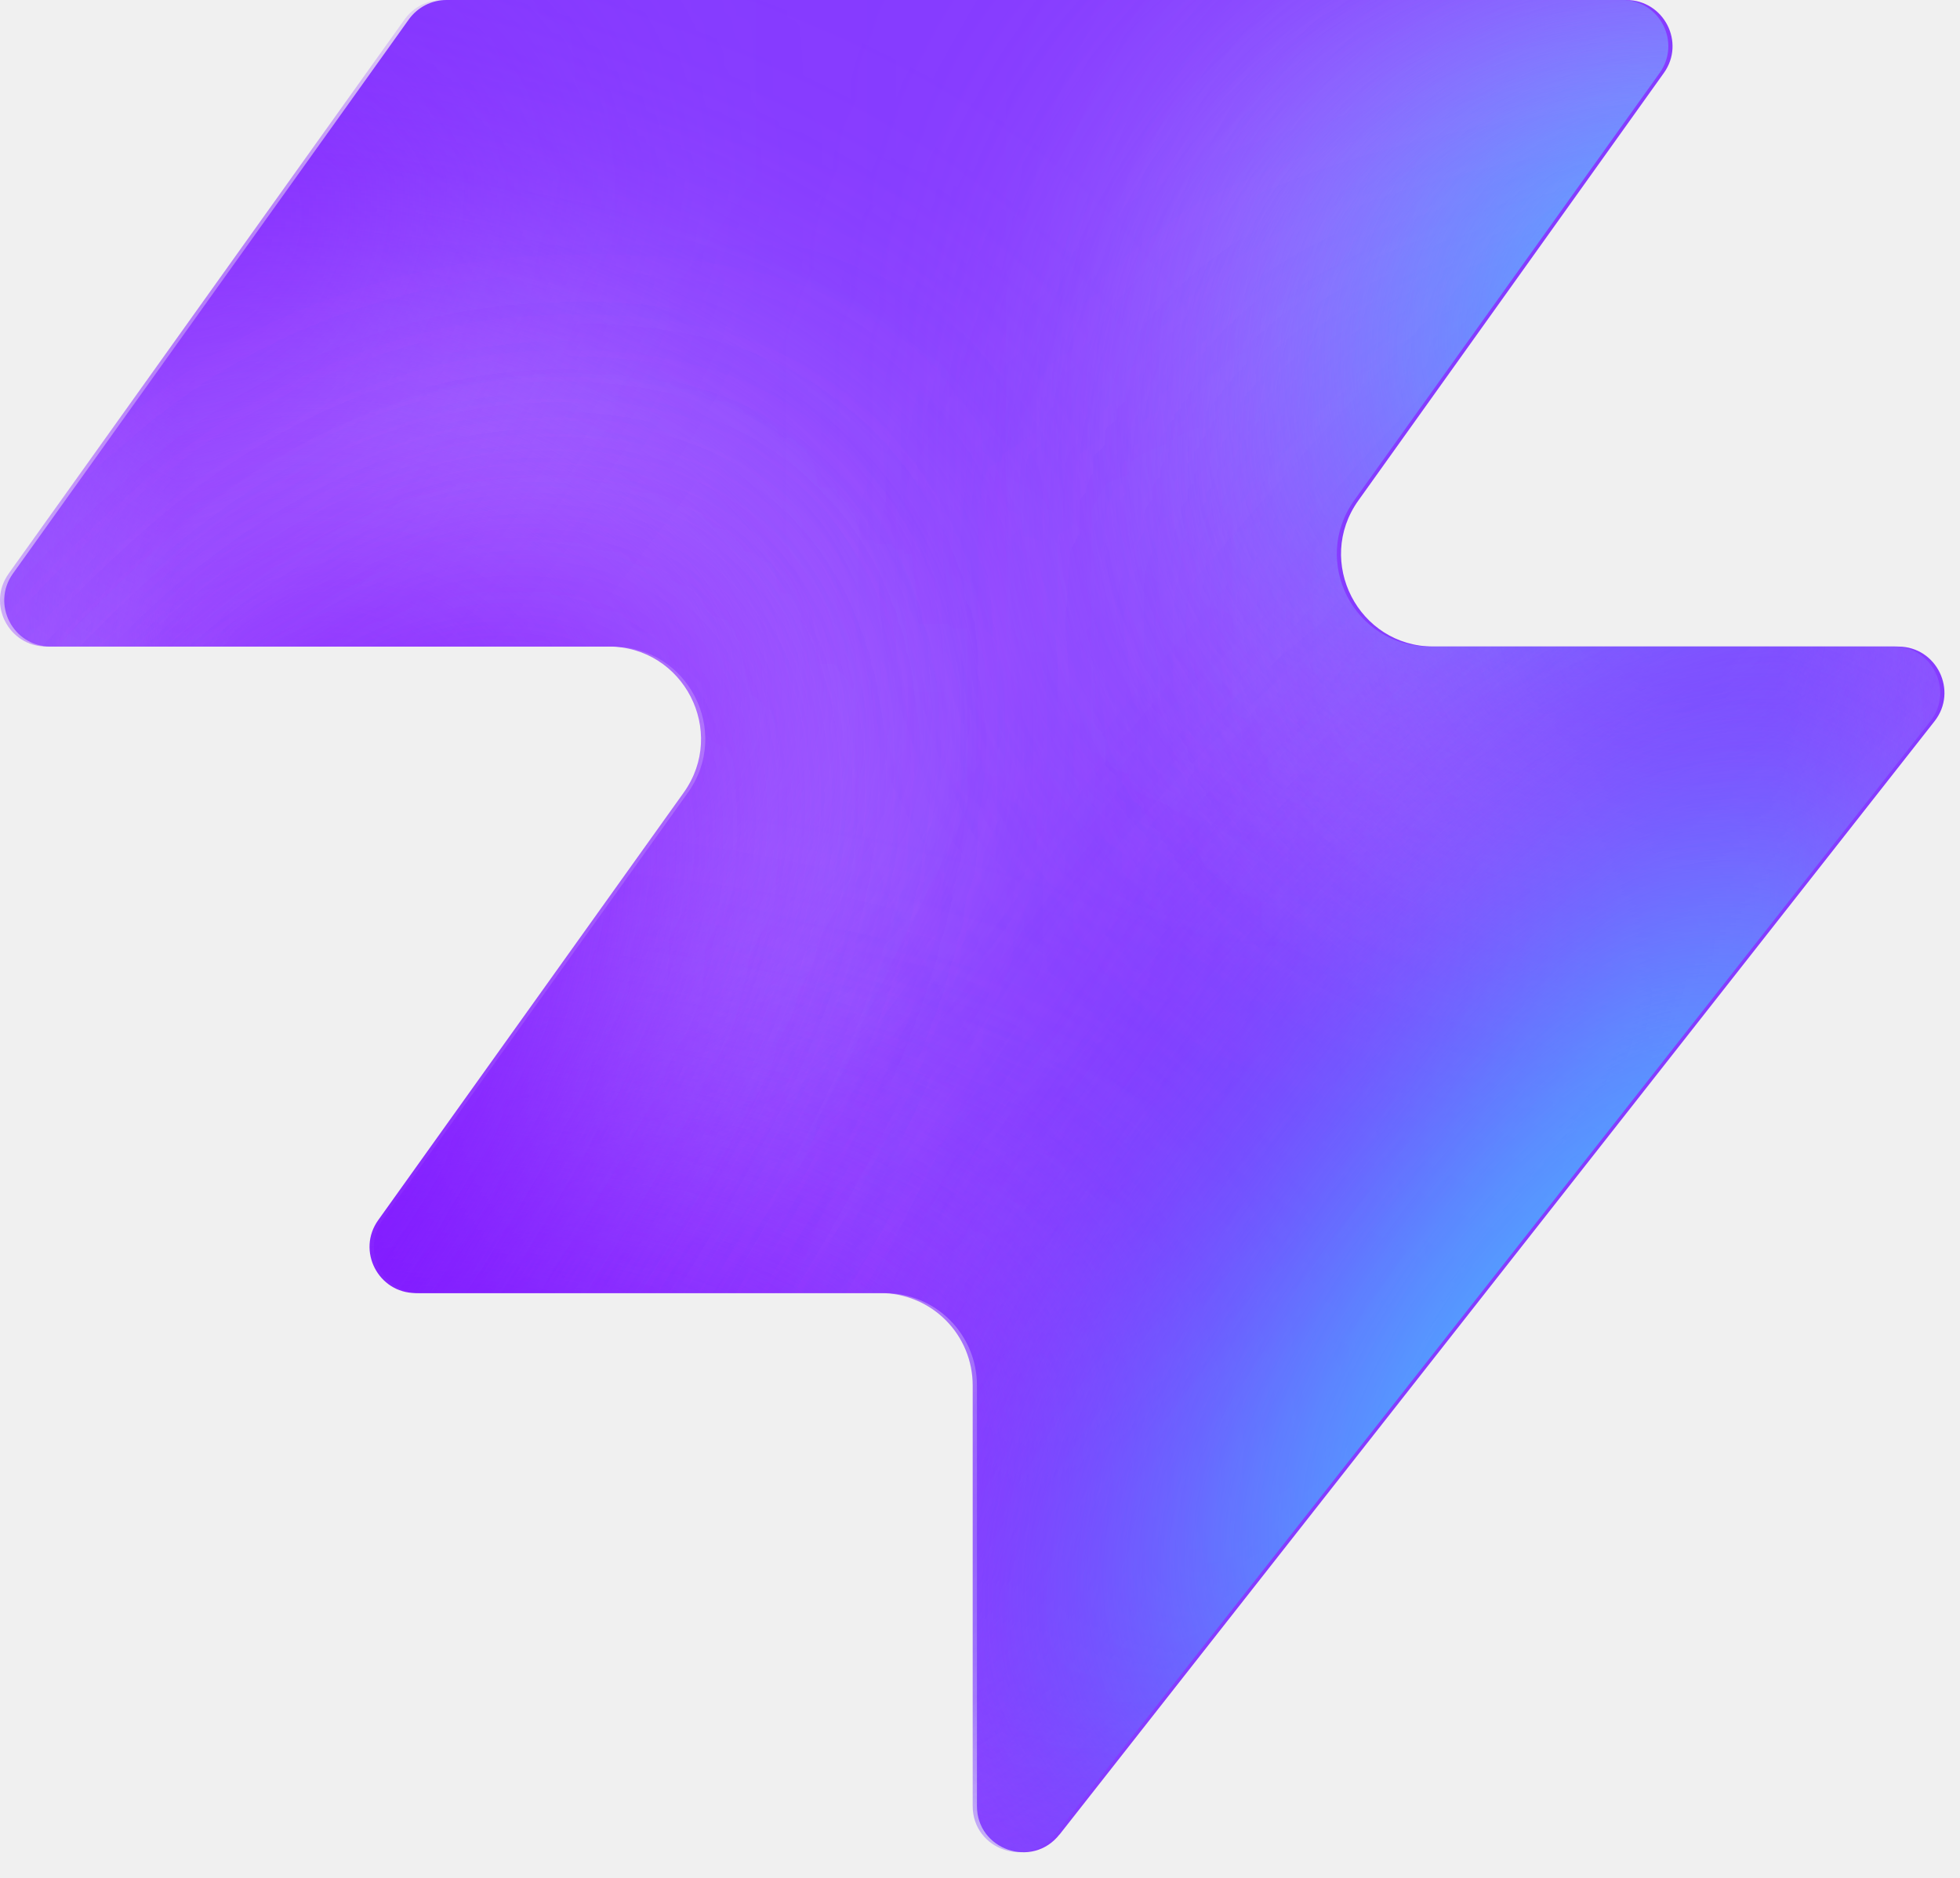
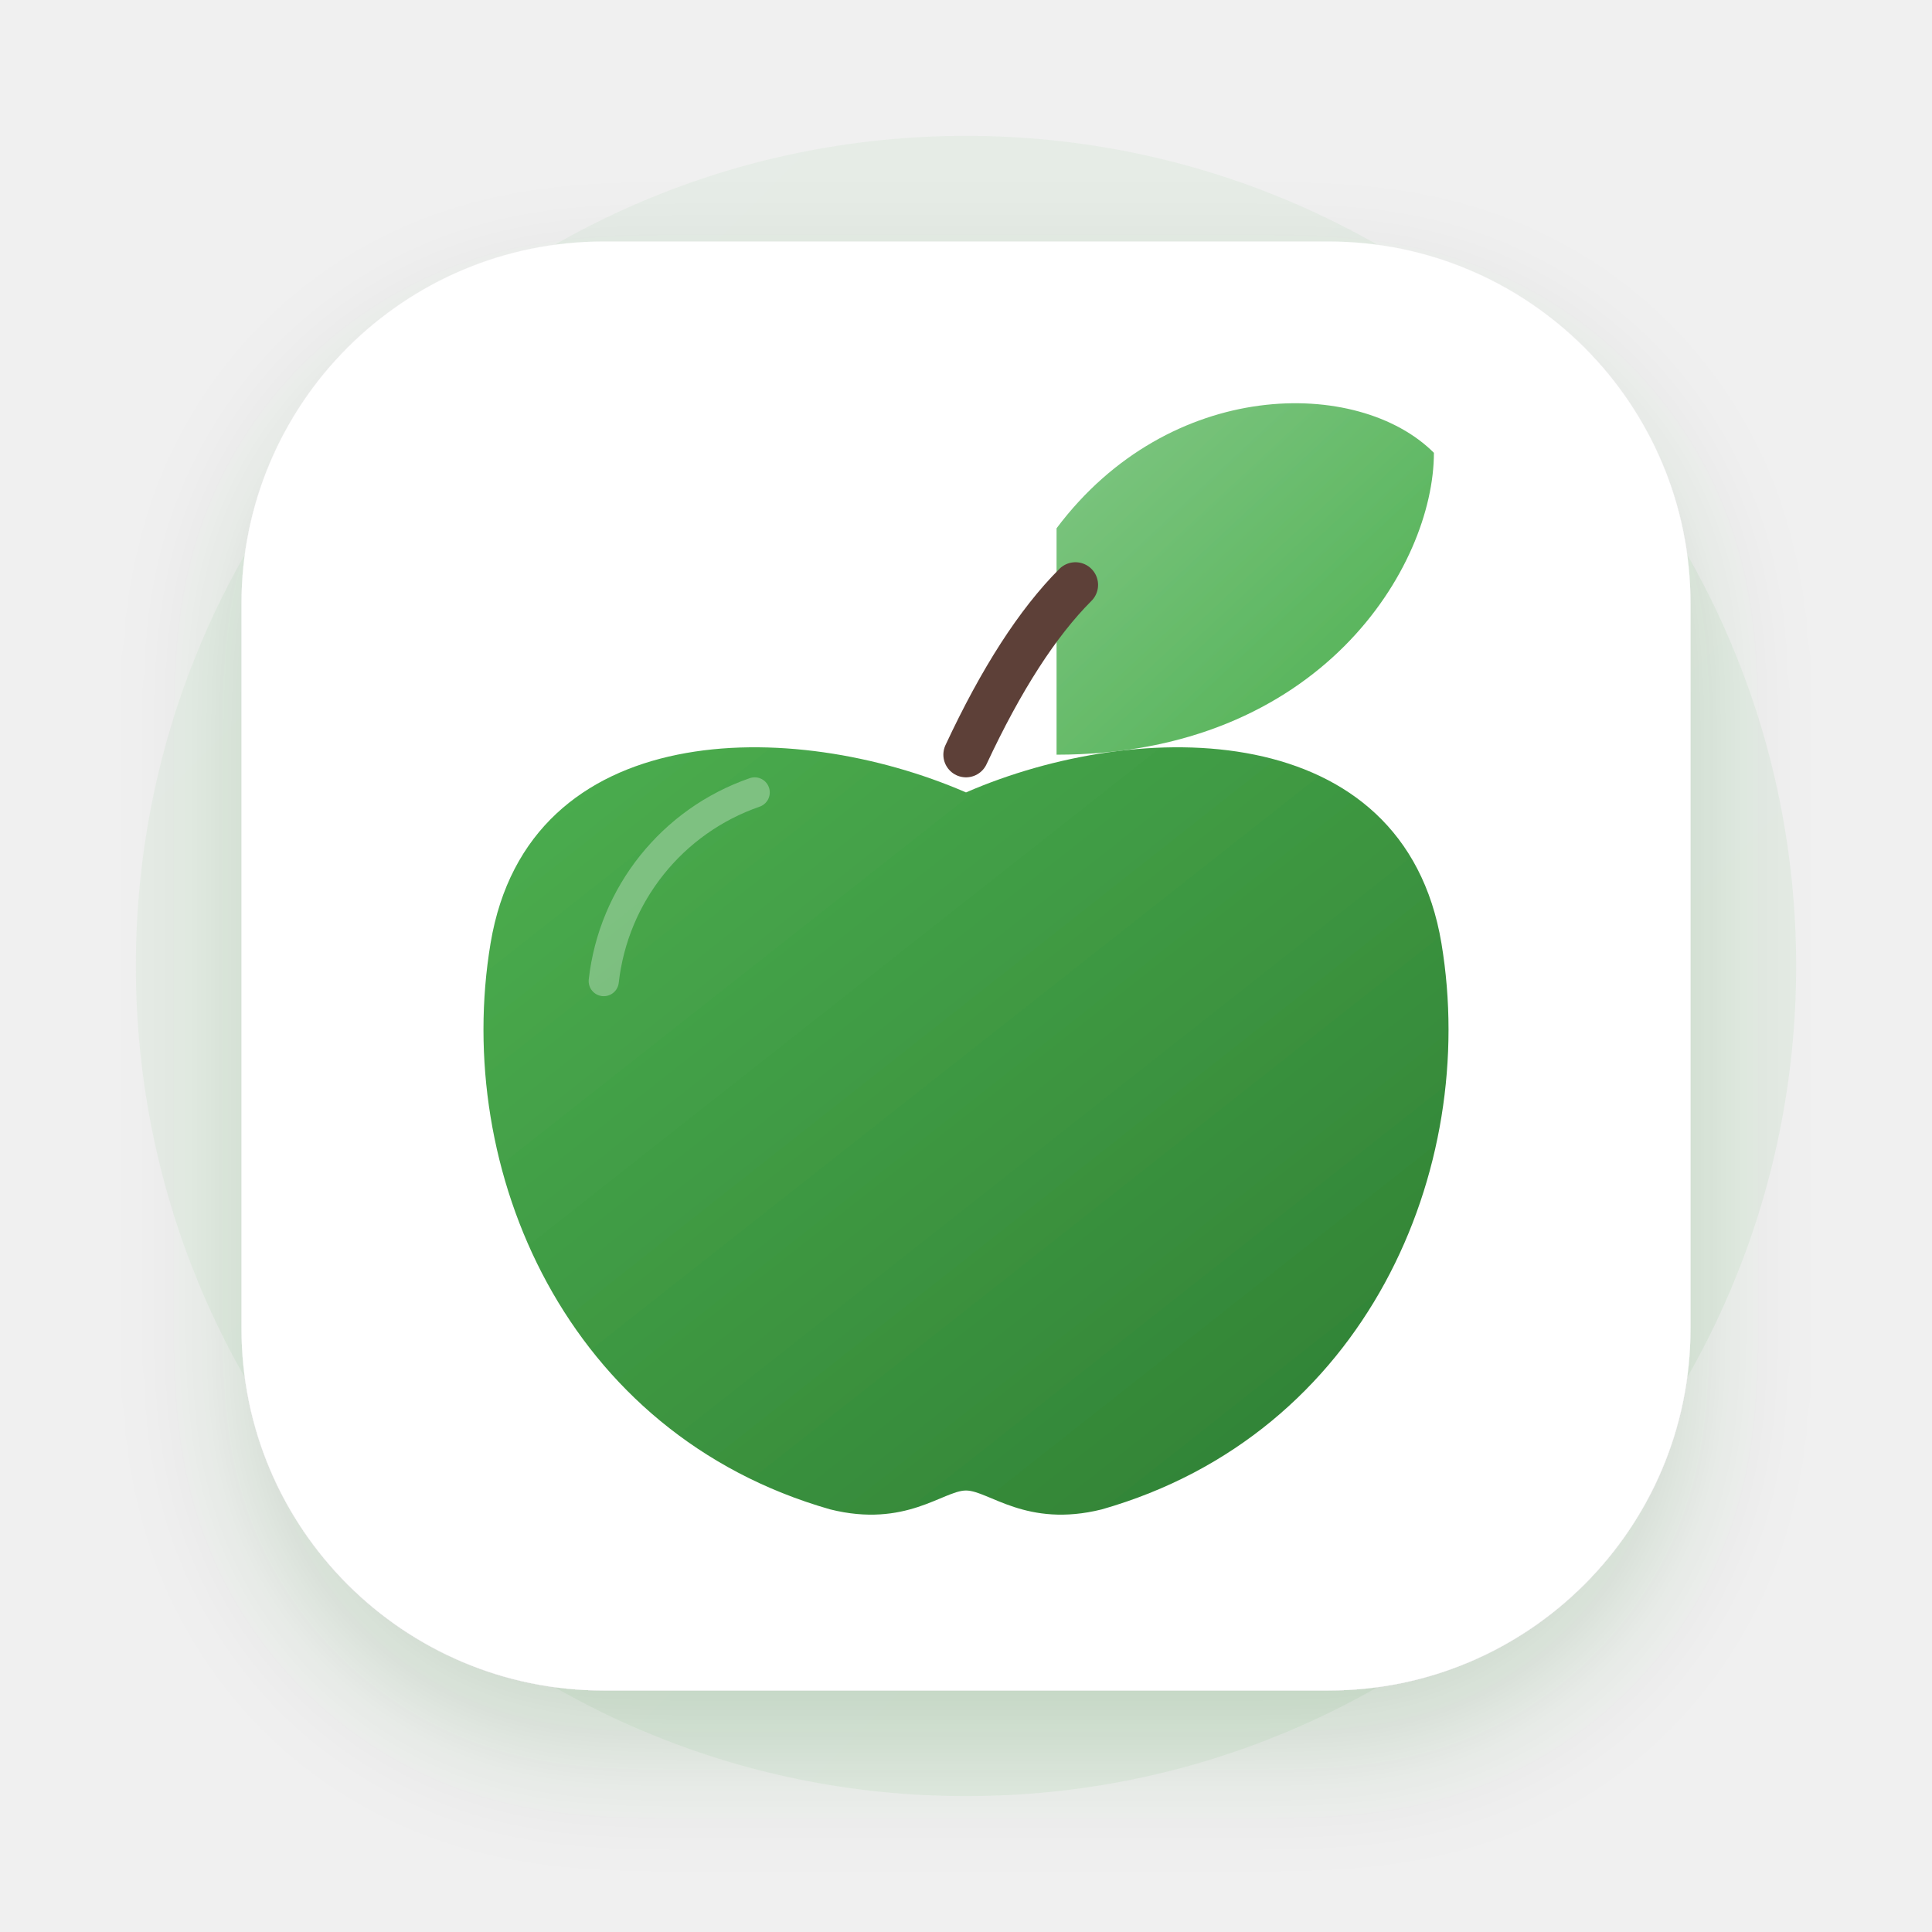
- <svg xmlns="http://www.w3.org/2000/svg" width="48" height="46" fill="none" viewBox="0 0 48 46">
-   <path fill="#863bff" d="M25.946 44.938c-.664.845-2.021.375-2.021-.698V33.937a2.26 2.26 0 0 0-2.262-2.262H10.287c-.92 0-1.456-1.04-.92-1.788l7.48-10.471c1.07-1.497 0-3.578-1.842-3.578H1.237c-.92 0-1.456-1.04-.92-1.788L10.013.474c.214-.297.556-.474.92-.474h28.894c.92 0 1.456 1.04.92 1.788l-7.48 10.471c-1.07 1.498 0 3.579 1.842 3.579h11.377c.943 0 1.473 1.088.89 1.83L25.947 44.94z" style="fill:#863bff;fill:color(display-p3 .525 .23 1);fill-opacity:1" />
-   <mask id="a" width="48" height="46" x="0" y="0" maskUnits="userSpaceOnUse" style="mask-type:alpha">
-     <path fill="#000" d="M25.842 44.938c-.664.844-2.021.375-2.021-.698V33.937a2.26 2.26 0 0 0-2.262-2.262H10.183c-.92 0-1.456-1.04-.92-1.788l7.48-10.471c1.07-1.498 0-3.579-1.842-3.579H1.133c-.92 0-1.456-1.04-.92-1.787L9.91.473c.214-.297.556-.474.92-.474h28.894c.92 0 1.456 1.04.92 1.788l-7.48 10.471c-1.07 1.498 0 3.578 1.842 3.578h11.377c.943 0 1.473 1.088.89 1.832L25.843 44.94z" style="fill:#000;fill-opacity:1" />
-   </mask>
-   <g mask="url(#a)">
-     <g filter="url(#b)">
-       <ellipse cx="5.508" cy="14.704" fill="#ede6ff" rx="5.508" ry="14.704" style="fill:#ede6ff;fill:color(display-p3 .927 .903 1);fill-opacity:1" transform="matrix(.00324 1 1 -.00324 -4.47 31.516)" />
-     </g>
-     <g filter="url(#c)">
-       <ellipse cx="10.399" cy="29.851" fill="#ede6ff" rx="10.399" ry="29.851" style="fill:#ede6ff;fill:color(display-p3 .927 .903 1);fill-opacity:1" transform="matrix(.00324 1 1 -.00324 -39.328 7.883)" />
-     </g>
-     <g filter="url(#d)">
-       <ellipse cx="5.508" cy="30.487" fill="#7e14ff" rx="5.508" ry="30.487" style="fill:#7e14ff;fill:color(display-p3 .492 .077 1);fill-opacity:1" transform="rotate(89.814 -25.913 -14.639)scale(1 -1)" />
-     </g>
-     <g filter="url(#e)">
-       <ellipse cx="5.508" cy="30.599" fill="#7e14ff" rx="5.508" ry="30.599" style="fill:#7e14ff;fill:color(display-p3 .492 .077 1);fill-opacity:1" transform="rotate(89.814 -32.644 -3.334)scale(1 -1)" />
-     </g>
-     <g filter="url(#f)">
-       <ellipse cx="5.508" cy="30.599" fill="#7e14ff" rx="5.508" ry="30.599" style="fill:#7e14ff;fill:color(display-p3 .492 .077 1);fill-opacity:1" transform="matrix(.00324 1 1 -.00324 -34.34 30.47)" />
-     </g>
-     <g filter="url(#g)">
-       <ellipse cx="14.072" cy="22.078" fill="#ede6ff" rx="14.072" ry="22.078" style="fill:#ede6ff;fill:color(display-p3 .927 .903 1);fill-opacity:1" transform="rotate(93.35 24.506 48.493)scale(-1 1)" />
-     </g>
-     <g filter="url(#h)">
-       <ellipse cx="3.47" cy="21.501" fill="#7e14ff" rx="3.47" ry="21.501" style="fill:#7e14ff;fill:color(display-p3 .492 .077 1);fill-opacity:1" transform="rotate(89.009 28.708 47.59)scale(-1 1)" />
-     </g>
-     <g filter="url(#i)">
-       <ellipse cx="3.47" cy="21.501" fill="#7e14ff" rx="3.47" ry="21.501" style="fill:#7e14ff;fill:color(display-p3 .492 .077 1);fill-opacity:1" transform="rotate(89.009 28.708 47.59)scale(-1 1)" />
-     </g>
-     <g filter="url(#j)">
-       <ellipse cx=".387" cy="8.972" fill="#7e14ff" rx="4.407" ry="29.108" style="fill:#7e14ff;fill:color(display-p3 .492 .077 1);fill-opacity:1" transform="rotate(39.51 .387 8.972)" />
-     </g>
-     <g filter="url(#k)">
-       <ellipse cx="47.523" cy="-6.092" fill="#7e14ff" rx="4.407" ry="29.108" style="fill:#7e14ff;fill:color(display-p3 .492 .077 1);fill-opacity:1" transform="rotate(37.892 47.523 -6.092)" />
-     </g>
-     <g filter="url(#l)">
-       <ellipse cx="41.412" cy="6.333" fill="#47bfff" rx="5.971" ry="9.665" style="fill:#47bfff;fill:color(display-p3 .28 .748 1);fill-opacity:1" transform="rotate(37.892 41.412 6.333)" />
-     </g>
-     <g filter="url(#m)">
-       <ellipse cx="-1.879" cy="38.332" fill="#7e14ff" rx="4.407" ry="29.108" style="fill:#7e14ff;fill:color(display-p3 .492 .077 1);fill-opacity:1" transform="rotate(37.892 -1.88 38.332)" />
-     </g>
-     <g filter="url(#n)">
-       <ellipse cx="-1.879" cy="38.332" fill="#7e14ff" rx="4.407" ry="29.108" style="fill:#7e14ff;fill:color(display-p3 .492 .077 1);fill-opacity:1" transform="rotate(37.892 -1.88 38.332)" />
-     </g>
-     <g filter="url(#o)">
-       <ellipse cx="35.651" cy="29.907" fill="#7e14ff" rx="4.407" ry="29.108" style="fill:#7e14ff;fill:color(display-p3 .492 .077 1);fill-opacity:1" transform="rotate(37.892 35.651 29.907)" />
-     </g>
-     <g filter="url(#p)">
-       <ellipse cx="38.418" cy="32.4" fill="#47bfff" rx="5.971" ry="15.297" style="fill:#47bfff;fill:color(display-p3 .28 .748 1);fill-opacity:1" transform="rotate(37.892 38.418 32.4)" />
-     </g>
-   </g>
+ <svg xmlns="http://www.w3.org/2000/svg" viewBox="0 0 512 512" width="100%" height="100%">
  <defs>
-     <filter id="b" width="60.045" height="41.654" x="-19.77" y="16.149" color-interpolation-filters="sRGB" filterUnits="userSpaceOnUse">
-       <feFlood flood-opacity="0" result="BackgroundImageFix" />
-       <feBlend in="SourceGraphic" in2="BackgroundImageFix" result="shape" />
-       <feGaussianBlur result="effect1_foregroundBlur_2002_17158" stdDeviation="7.659" />
-     </filter>
-     <filter id="c" width="90.34" height="51.437" x="-54.613" y="-7.533" color-interpolation-filters="sRGB" filterUnits="userSpaceOnUse">
-       <feFlood flood-opacity="0" result="BackgroundImageFix" />
-       <feBlend in="SourceGraphic" in2="BackgroundImageFix" result="shape" />
-       <feGaussianBlur result="effect1_foregroundBlur_2002_17158" stdDeviation="7.659" />
-     </filter>
-     <filter id="d" width="79.355" height="29.4" x="-49.64" y="2.03" color-interpolation-filters="sRGB" filterUnits="userSpaceOnUse">
-       <feFlood flood-opacity="0" result="BackgroundImageFix" />
-       <feBlend in="SourceGraphic" in2="BackgroundImageFix" result="shape" />
-       <feGaussianBlur result="effect1_foregroundBlur_2002_17158" stdDeviation="4.596" />
-     </filter>
-     <filter id="e" width="79.579" height="29.4" x="-45.045" y="20.029" color-interpolation-filters="sRGB" filterUnits="userSpaceOnUse">
-       <feFlood flood-opacity="0" result="BackgroundImageFix" />
-       <feBlend in="SourceGraphic" in2="BackgroundImageFix" result="shape" />
-       <feGaussianBlur result="effect1_foregroundBlur_2002_17158" stdDeviation="4.596" />
-     </filter>
-     <filter id="f" width="79.579" height="29.4" x="-43.513" y="21.178" color-interpolation-filters="sRGB" filterUnits="userSpaceOnUse">
-       <feFlood flood-opacity="0" result="BackgroundImageFix" />
-       <feBlend in="SourceGraphic" in2="BackgroundImageFix" result="shape" />
-       <feGaussianBlur result="effect1_foregroundBlur_2002_17158" stdDeviation="4.596" />
-     </filter>
-     <filter id="g" width="74.749" height="58.852" x="15.756" y="-17.901" color-interpolation-filters="sRGB" filterUnits="userSpaceOnUse">
-       <feFlood flood-opacity="0" result="BackgroundImageFix" />
-       <feBlend in="SourceGraphic" in2="BackgroundImageFix" result="shape" />
-       <feGaussianBlur result="effect1_foregroundBlur_2002_17158" stdDeviation="7.659" />
-     </filter>
-     <filter id="h" width="61.377" height="25.362" x="23.548" y="2.284" color-interpolation-filters="sRGB" filterUnits="userSpaceOnUse">
-       <feFlood flood-opacity="0" result="BackgroundImageFix" />
-       <feBlend in="SourceGraphic" in2="BackgroundImageFix" result="shape" />
-       <feGaussianBlur result="effect1_foregroundBlur_2002_17158" stdDeviation="4.596" />
-     </filter>
-     <filter id="i" width="61.377" height="25.362" x="23.548" y="2.284" color-interpolation-filters="sRGB" filterUnits="userSpaceOnUse">
-       <feFlood flood-opacity="0" result="BackgroundImageFix" />
-       <feBlend in="SourceGraphic" in2="BackgroundImageFix" result="shape" />
-       <feGaussianBlur result="effect1_foregroundBlur_2002_17158" stdDeviation="4.596" />
-     </filter>
-     <filter id="j" width="56.045" height="63.649" x="-27.636" y="-22.853" color-interpolation-filters="sRGB" filterUnits="userSpaceOnUse">
-       <feFlood flood-opacity="0" result="BackgroundImageFix" />
-       <feBlend in="SourceGraphic" in2="BackgroundImageFix" result="shape" />
-       <feGaussianBlur result="effect1_foregroundBlur_2002_17158" stdDeviation="4.596" />
-     </filter>
-     <filter id="k" width="54.814" height="64.646" x="20.116" y="-38.415" color-interpolation-filters="sRGB" filterUnits="userSpaceOnUse">
-       <feFlood flood-opacity="0" result="BackgroundImageFix" />
-       <feBlend in="SourceGraphic" in2="BackgroundImageFix" result="shape" />
-       <feGaussianBlur result="effect1_foregroundBlur_2002_17158" stdDeviation="4.596" />
-     </filter>
-     <filter id="l" width="33.541" height="35.313" x="24.641" y="-11.323" color-interpolation-filters="sRGB" filterUnits="userSpaceOnUse">
-       <feFlood flood-opacity="0" result="BackgroundImageFix" />
-       <feBlend in="SourceGraphic" in2="BackgroundImageFix" result="shape" />
-       <feGaussianBlur result="effect1_foregroundBlur_2002_17158" stdDeviation="4.596" />
-     </filter>
-     <filter id="m" width="54.814" height="64.646" x="-29.286" y="6.009" color-interpolation-filters="sRGB" filterUnits="userSpaceOnUse">
-       <feFlood flood-opacity="0" result="BackgroundImageFix" />
-       <feBlend in="SourceGraphic" in2="BackgroundImageFix" result="shape" />
-       <feGaussianBlur result="effect1_foregroundBlur_2002_17158" stdDeviation="4.596" />
-     </filter>
-     <filter id="n" width="54.814" height="64.646" x="-29.286" y="6.009" color-interpolation-filters="sRGB" filterUnits="userSpaceOnUse">
-       <feFlood flood-opacity="0" result="BackgroundImageFix" />
-       <feBlend in="SourceGraphic" in2="BackgroundImageFix" result="shape" />
-       <feGaussianBlur result="effect1_foregroundBlur_2002_17158" stdDeviation="4.596" />
-     </filter>
-     <filter id="o" width="54.814" height="64.646" x="8.244" y="-2.416" color-interpolation-filters="sRGB" filterUnits="userSpaceOnUse">
-       <feFlood flood-opacity="0" result="BackgroundImageFix" />
-       <feBlend in="SourceGraphic" in2="BackgroundImageFix" result="shape" />
-       <feGaussianBlur result="effect1_foregroundBlur_2002_17158" stdDeviation="4.596" />
-     </filter>
-     <filter id="p" width="39.409" height="43.623" x="18.713" y="10.588" color-interpolation-filters="sRGB" filterUnits="userSpaceOnUse">
-       <feFlood flood-opacity="0" result="BackgroundImageFix" />
-       <feBlend in="SourceGraphic" in2="BackgroundImageFix" result="shape" />
-       <feGaussianBlur result="effect1_foregroundBlur_2002_17158" stdDeviation="4.596" />
+     <linearGradient id="grad1" x1="0%" y1="0%" x2="100%" y2="100%">
+       <stop offset="0%" stop-color="#4caf50" />
+       <stop offset="100%" stop-color="#2e7d32" />
+     </linearGradient>
+     <linearGradient id="grad2" x1="0%" y1="0%" x2="100%" y2="100%">
+       <stop offset="0%" stop-color="#81c784" />
+       <stop offset="100%" stop-color="#4caf50" />
+     </linearGradient>
+     <filter id="shadow" x="-10%" y="-10%" width="130%" height="130%">
+       <feDropShadow dx="0" dy="16" stdDeviation="16" flood-color="#1b5e20" flood-opacity="0.15" />
    </filter>
  </defs>
+   <circle cx="256" cy="256" r="220" fill="url(#grad2)" opacity="0.08" />
+   <g filter="url(#shadow)">
+     <rect x="64" y="64" width="384" height="384" rx="96" fill="white" />
+     <path d="M 280 140 C 310 100, 360 100, 380 120 C 380 150, 350 200, 280 200 Z" fill="url(#grad2)" />
+     <path d="M 256 200 Q 270 170 285 155" stroke="#5d4037" stroke-width="12" stroke-linecap="round" fill="none" />
+     <path d="M 256 210 C 210 190, 140 190, 130 250 C 120 310, 150 380, 220 400 C 240 405, 250 395, 256 395 C 262 395, 272 405, 292 400 C 362 380, 392 310, 382 250 C 372 190, 302 190, 256 210 Z" fill="url(#grad1)" />
+     <path d="M 160 260 A 60 60 0 0 1 200 210" stroke="white" stroke-width="8" stroke-linecap="round" fill="none" opacity="0.3" />
+   </g>
</svg>
